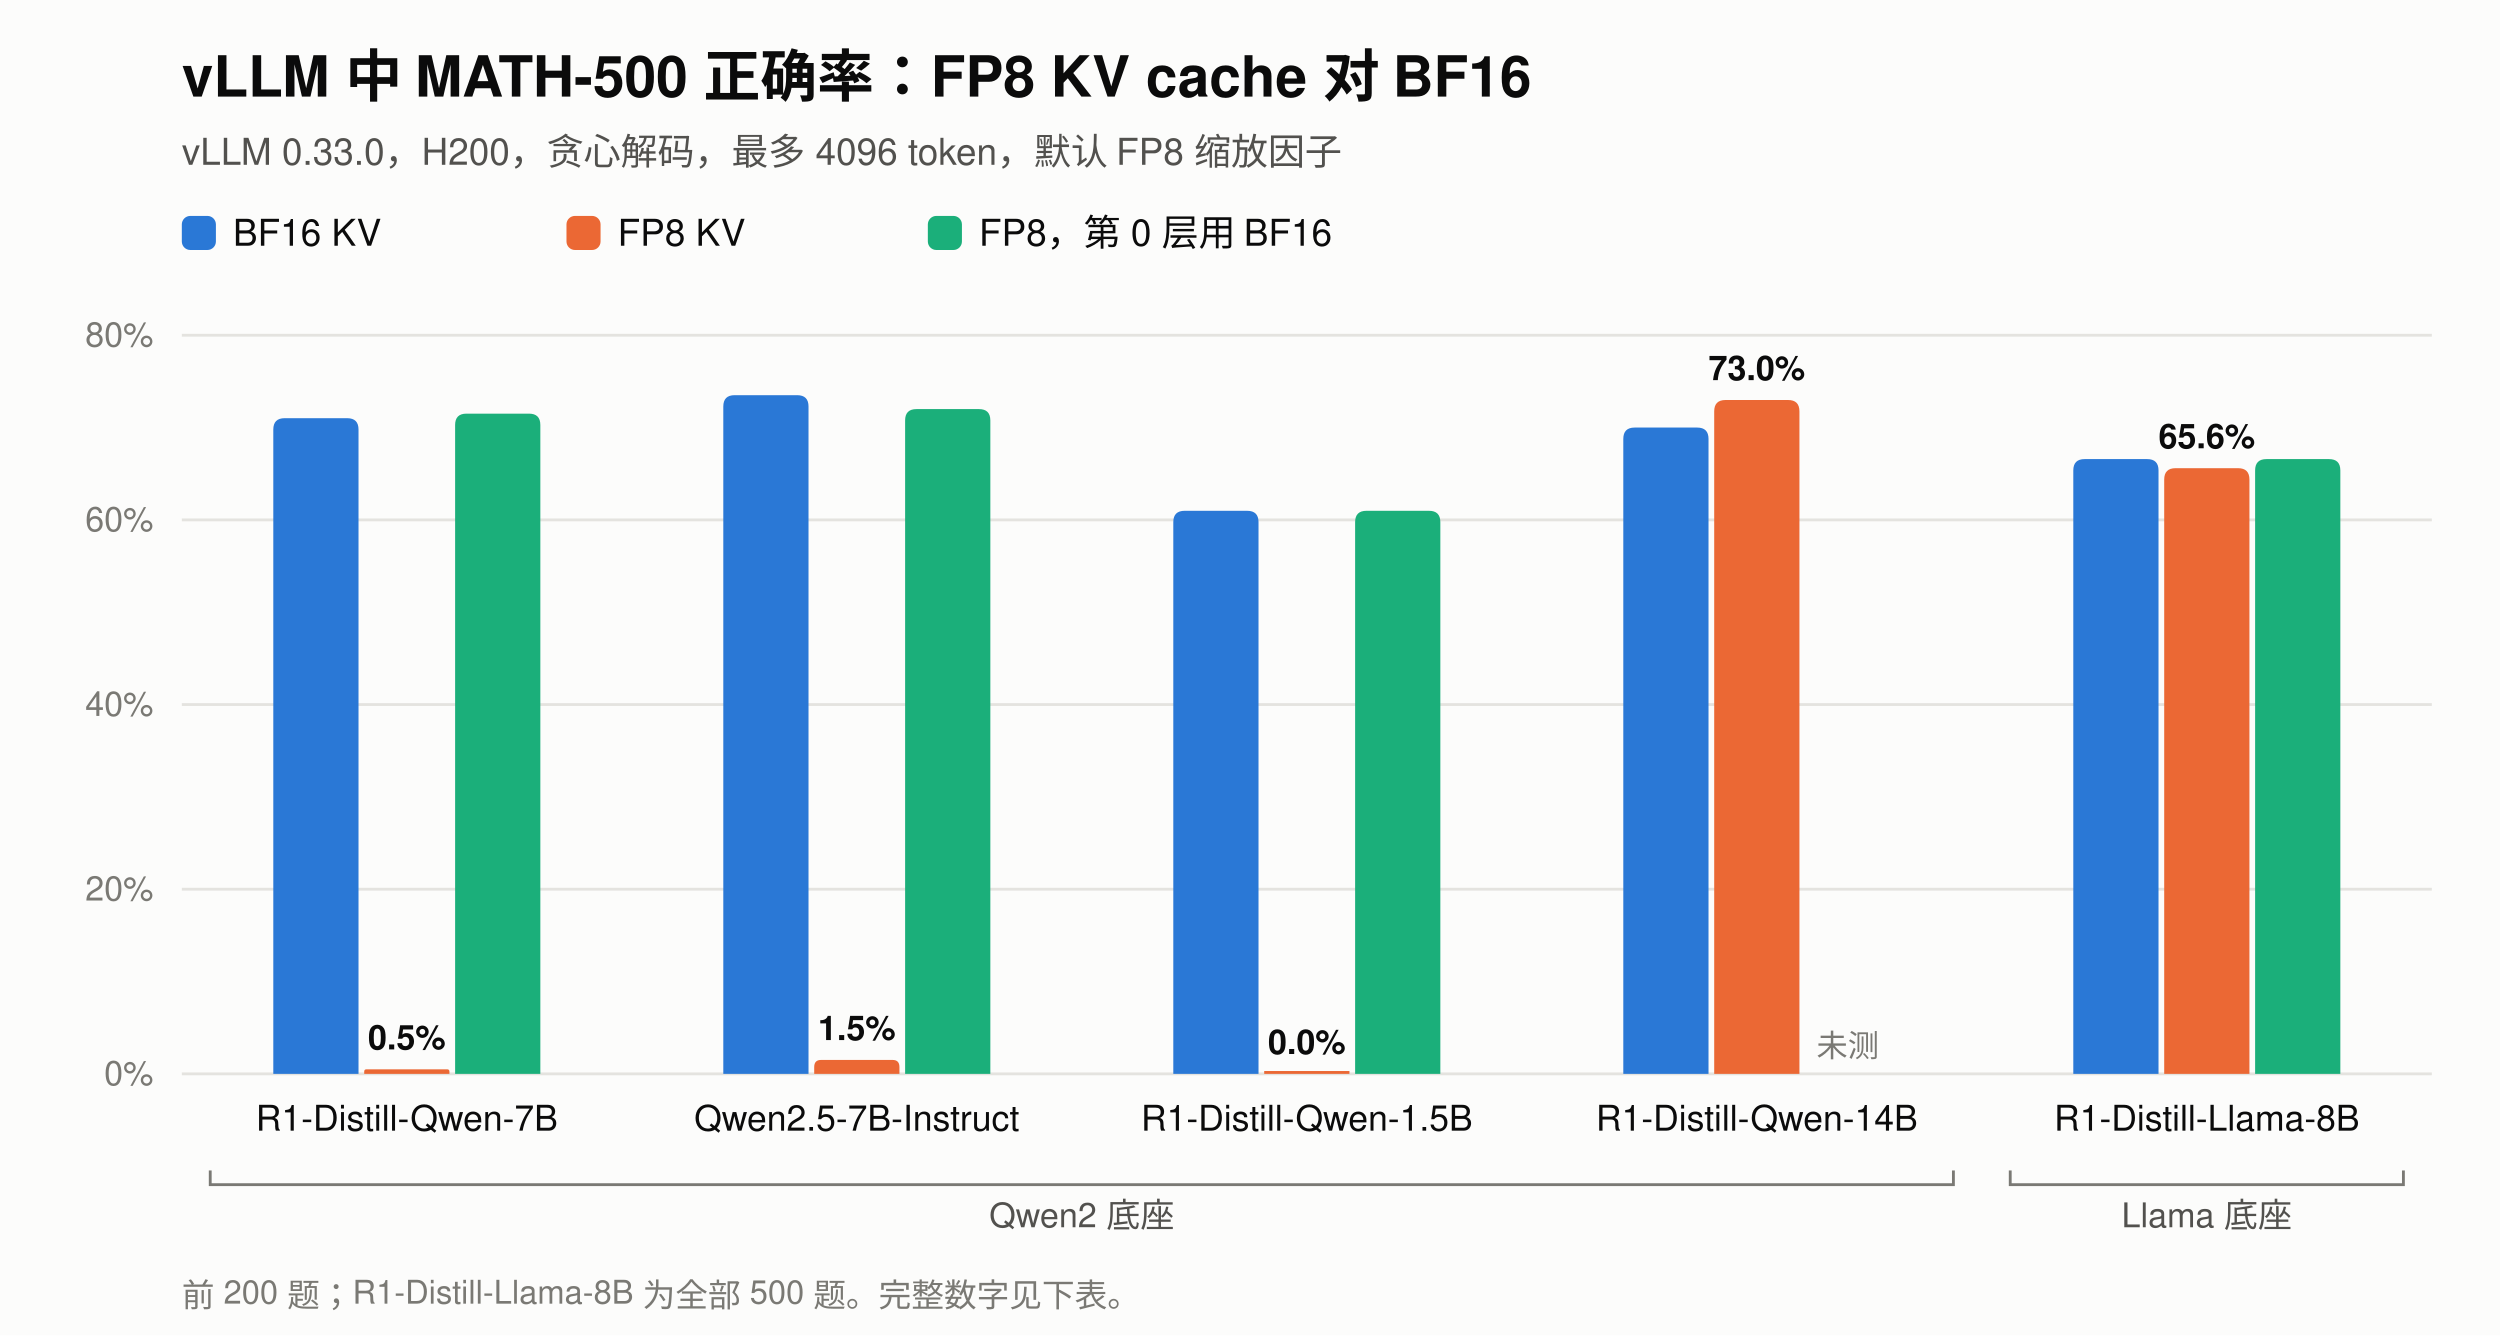
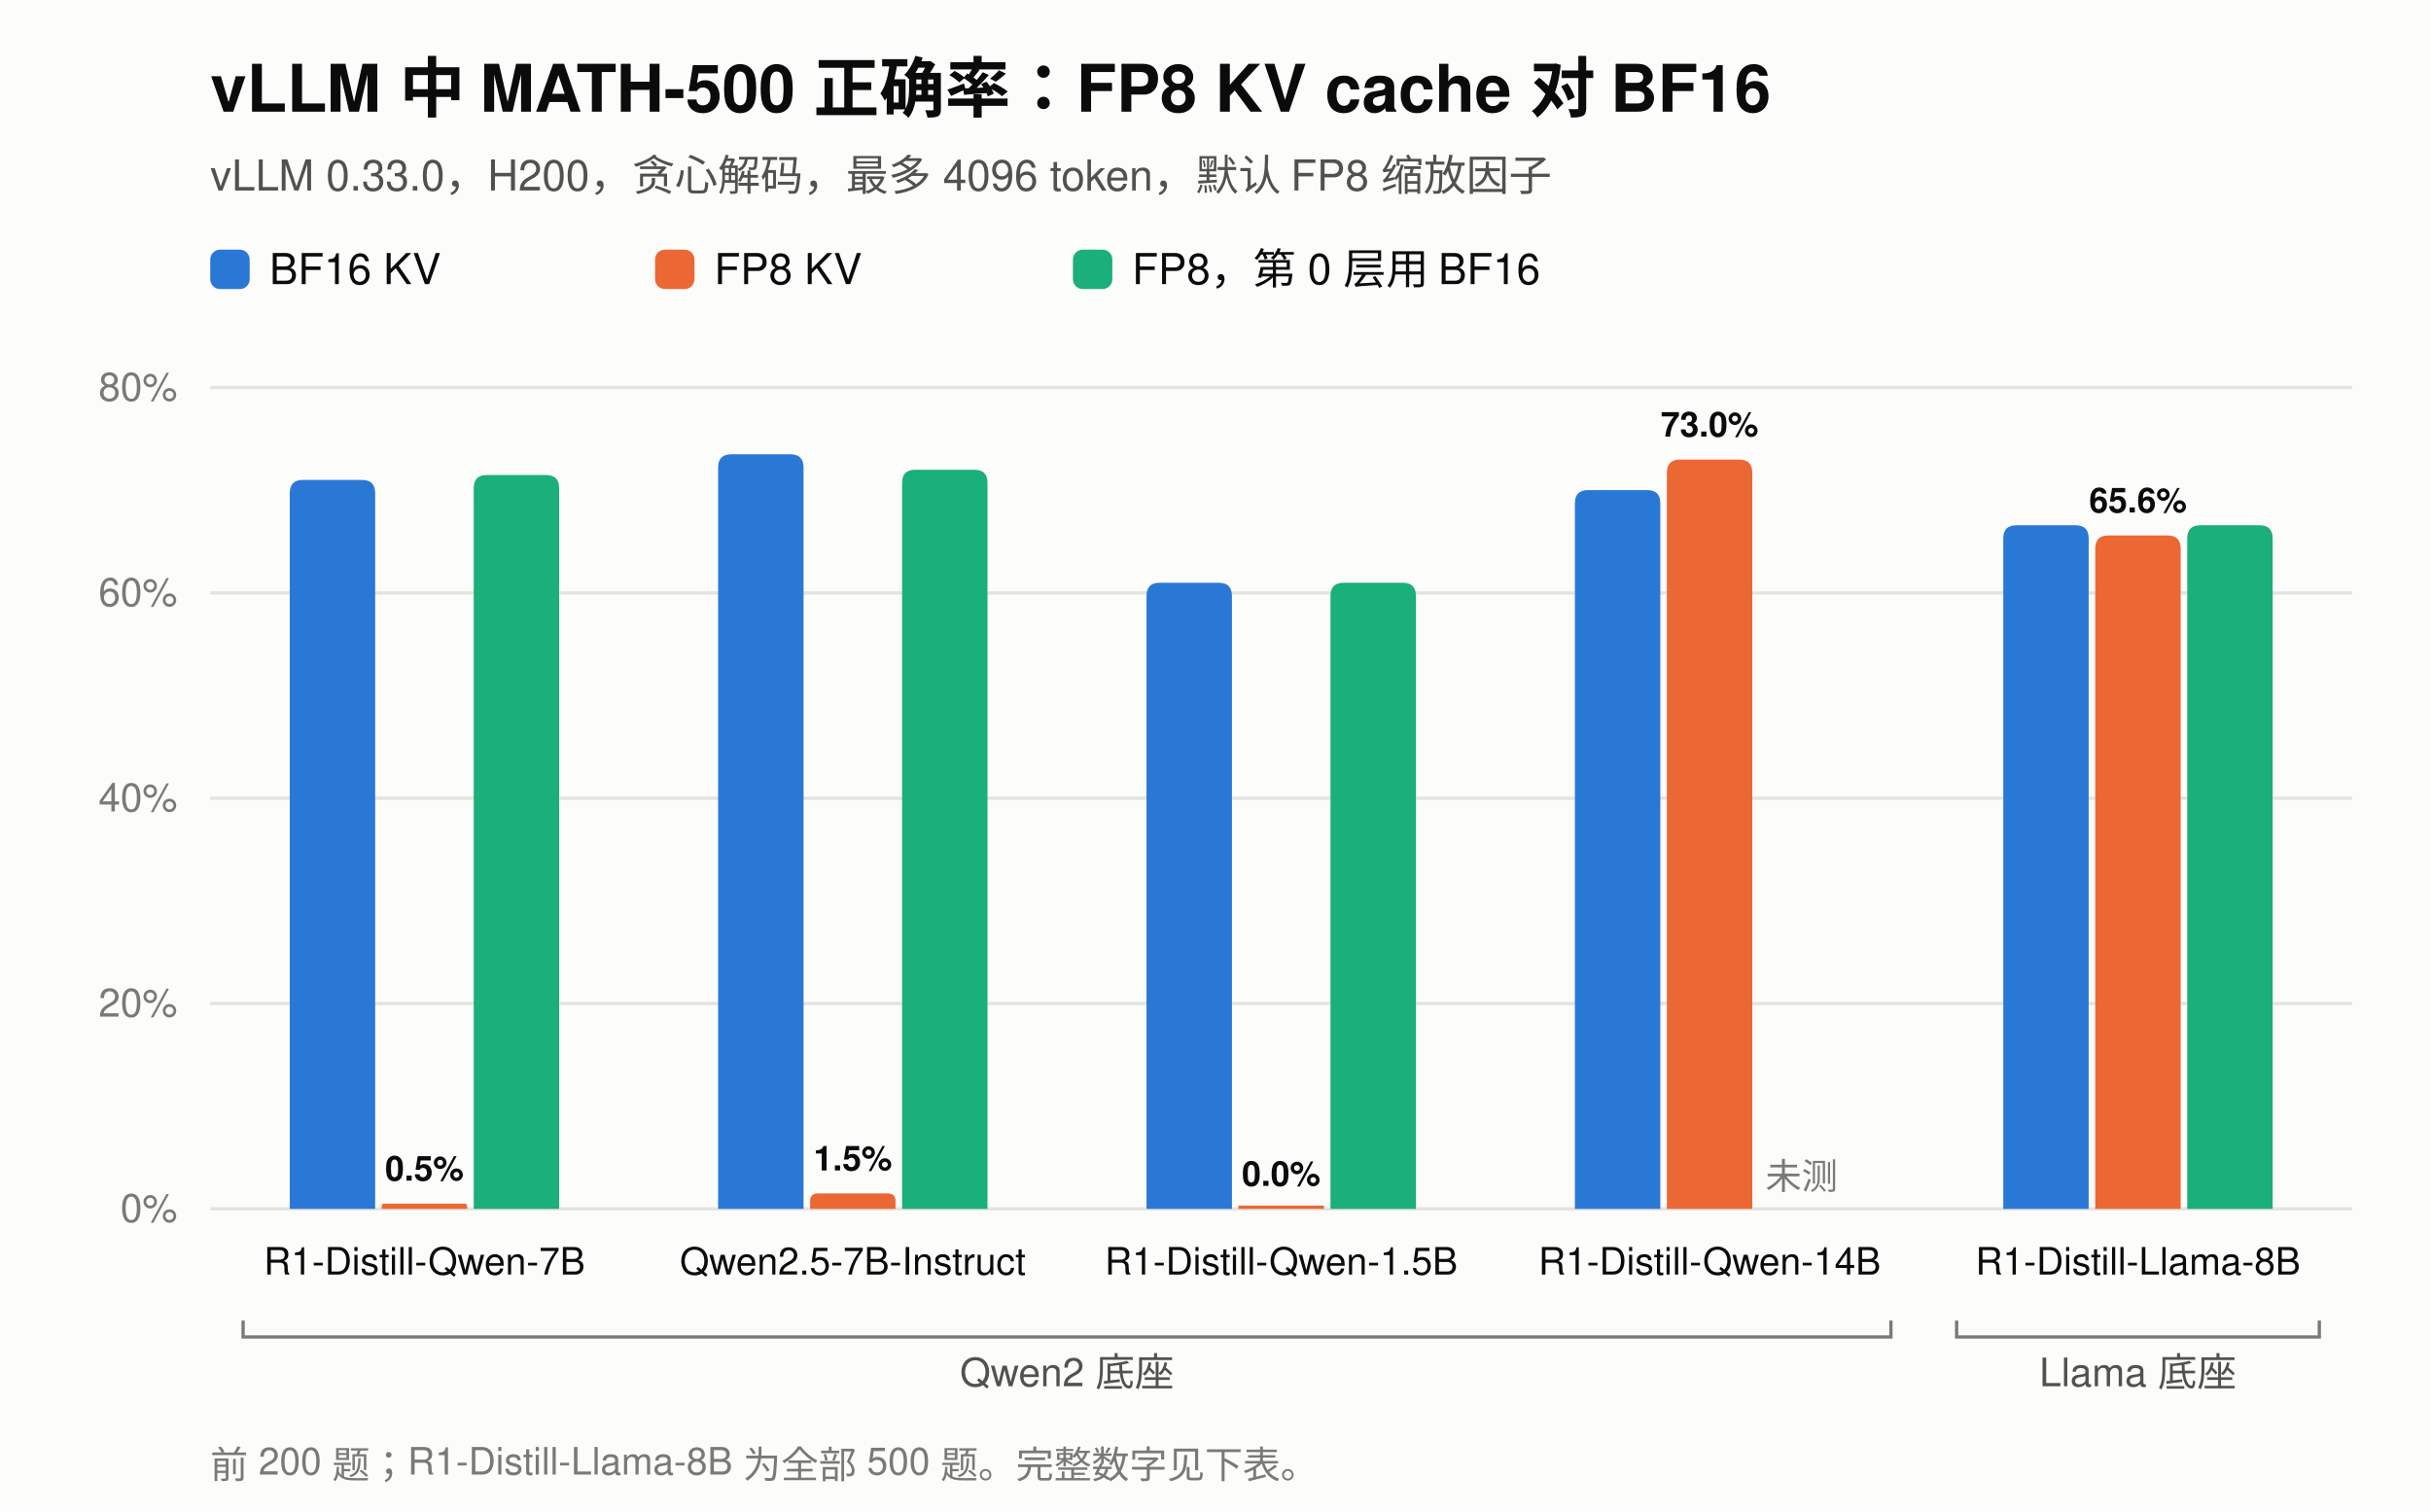
- <svg xmlns="http://www.w3.org/2000/svg" viewBox="0 0 880 470" width="100%" role="img" aria-label="vLLM 中 MATH-500 正确率：FP8 KV cache 对 BF16" style="font-family:-apple-system, BlinkMacSystemFont, 'Segoe UI', 'PingFang SC', 'Noto Sans SC', Helvetica, Arial, sans-serif;max-width:880px">
-   <rect width="880" height="470" fill="#fcfcfb" />
+ <svg xmlns="http://www.w3.org/2000/svg" viewBox="0 0 740 460" width="100%" role="img" aria-label="vLLM 中 MATH-500 正确率：FP8 KV cache 对 BF16" style="font-family:-apple-system, BlinkMacSystemFont, 'Segoe UI', 'PingFang SC', 'Noto Sans SC', Helvetica, Arial, sans-serif;max-width:740px">
+   <rect width="740" height="460" fill="#fcfcfb" />
  <text x="64" y="34" font-size="20" font-weight="600" fill="#0b0b0b">vLLM 中 MATH-500 正确率：FP8 KV cache 对 BF16</text>
  <text x="64" y="58" font-size="13" fill="#52514e">vLLM 0.33.0，H200，贪心解码，最多 4096 token，默认 FP8 缩放因子</text>
  <rect x="64" y="76" width="12" height="12" rx="3" fill="#2a78d6" />
  <text x="82" y="86.5" font-size="13" fill="#0b0b0b">BF16 KV</text>
  <rect x="199.4" y="76" width="12" height="12" rx="3" fill="#eb6834" />
  <text x="217.4" y="86.5" font-size="13" fill="#0b0b0b">FP8 KV</text>
  <rect x="326.6" y="76" width="12" height="12" rx="3" fill="#1baf7a" />
  <text x="344.6" y="86.5" font-size="13" fill="#0b0b0b">FP8，第 0 层用 BF16</text>
-   <line x1="64" x2="856" y1="378.0" y2="378.0" stroke="#e4e3df" stroke-width="1" />
-   <text x="54" y="382.0" font-size="12" fill="#7a7974" text-anchor="end">0%</text>
-   <line x1="64" x2="856" y1="313.0" y2="313.0" stroke="#e4e3df" stroke-width="1" />
-   <text x="54" y="317.0" font-size="12" fill="#7a7974" text-anchor="end">20%</text>
-   <line x1="64" x2="856" y1="248.0" y2="248.0" stroke="#e4e3df" stroke-width="1" />
-   <text x="54" y="252.0" font-size="12" fill="#7a7974" text-anchor="end">40%</text>
-   <line x1="64" x2="856" y1="183.0" y2="183.0" stroke="#e4e3df" stroke-width="1" />
-   <text x="54" y="187.0" font-size="12" fill="#7a7974" text-anchor="end">60%</text>
-   <line x1="64" x2="856" y1="118.0" y2="118.0" stroke="#e4e3df" stroke-width="1" />
+   <line x1="64" x2="716" y1="368.0" y2="368.0" stroke="#e4e3df" stroke-width="1" />
+   <text x="54" y="372.0" font-size="12" fill="#7a7974" text-anchor="end">0%</text>
+   <line x1="64" x2="716" y1="305.5" y2="305.5" stroke="#e4e3df" stroke-width="1" />
+   <text x="54" y="309.5" font-size="12" fill="#7a7974" text-anchor="end">20%</text>
+   <line x1="64" x2="716" y1="243.0" y2="243.0" stroke="#e4e3df" stroke-width="1" />
+   <text x="54" y="247.0" font-size="12" fill="#7a7974" text-anchor="end">40%</text>
+   <line x1="64" x2="716" y1="180.5" y2="180.5" stroke="#e4e3df" stroke-width="1" />
+   <text x="54" y="184.5" font-size="12" fill="#7a7974" text-anchor="end">60%</text>
+   <line x1="64" x2="716" y1="118.0" y2="118.0" stroke="#e4e3df" stroke-width="1" />
  <text x="54" y="122.0" font-size="12" fill="#7a7974" text-anchor="end">80%</text>
-   <path d="M96.2,378.0 V151.2 Q96.2,147.2 100.2,147.2 H122.2 Q126.2,147.2 126.2,151.2 V378.0 Z" fill="#2a78d6" />
-   <path d="M128.2,378.0 V377.2 Q128.2,376.4 129.0,376.4 H157.4 Q158.2,376.4 158.2,377.2 V378.0 Z" fill="#eb6834" />
-   <text x="143.2" y="369.4" font-size="12" font-weight="600" fill="#0b0b0b" text-anchor="middle">0.5%</text>
-   <path d="M160.2,378.0 V149.6 Q160.2,145.6 164.2,145.6 H186.2 Q190.2,145.6 190.2,149.6 V378.0 Z" fill="#1baf7a" />
-   <text x="143.2" y="398.0" font-size="12.5" fill="#0b0b0b" text-anchor="middle">R1-Distill-Qwen-7B</text>
-   <path d="M254.6,378.0 V143.1 Q254.6,139.1 258.6,139.1 H280.6 Q284.6,139.1 284.6,143.1 V378.0 Z" fill="#2a78d6" />
-   <path d="M286.6,378.0 V375.6 Q286.6,373.1 289.0,373.1 H314.2 Q316.6,373.1 316.6,375.6 V378.0 Z" fill="#eb6834" />
-   <text x="301.6" y="366.1" font-size="12" font-weight="600" fill="#0b0b0b" text-anchor="middle">1.5%</text>
-   <path d="M318.6,378.0 V148.0 Q318.6,144.0 322.6,144.0 H344.6 Q348.6,144.0 348.6,148.0 V378.0 Z" fill="#1baf7a" />
-   <text x="301.6" y="398.0" font-size="12.5" fill="#0b0b0b" text-anchor="middle">Qwen2.5-7B-Instruct</text>
-   <path d="M413.0,378.0 V183.8 Q413.0,179.8 417.0,179.8 H439.0 Q443.0,179.8 443.0,183.8 V378.0 Z" fill="#2a78d6" />
-   <rect x="445.0" y="377.0" width="30" height="1" fill="#eb6834" />
-   <text x="460.0" y="371.0" font-size="12" font-weight="600" fill="#0b0b0b" text-anchor="middle">0.0%</text>
-   <path d="M477.0,378.0 V183.8 Q477.0,179.8 481.0,179.8 H503.0 Q507.0,179.8 507.0,183.8 V378.0 Z" fill="#1baf7a" />
-   <text x="460.0" y="398.0" font-size="12.5" fill="#0b0b0b" text-anchor="middle">R1-Distill-Qwen-1.5B</text>
-   <path d="M571.4,378.0 V154.5 Q571.4,150.5 575.4,150.5 H597.4 Q601.4,150.5 601.4,154.5 V378.0 Z" fill="#2a78d6" />
-   <path d="M603.4,378.0 V144.8 Q603.4,140.8 607.4,140.8 H629.4 Q633.4,140.8 633.4,144.8 V378.0 Z" fill="#eb6834" />
-   <text x="618.4" y="133.8" font-size="12" font-weight="600" fill="#0b0b0b" text-anchor="middle">73.0%</text>
-   <text x="650.4" y="372.0" font-size="11" fill="#7a7974" text-anchor="middle">未测</text>
-   <text x="618.4" y="398.0" font-size="12.5" fill="#0b0b0b" text-anchor="middle">R1-Distill-Qwen-14B</text>
-   <path d="M729.8,378.0 V165.6 Q729.8,161.6 733.8,161.6 H755.8 Q759.8,161.6 759.8,165.6 V378.0 Z" fill="#2a78d6" />
-   <path d="M761.8,378.0 V168.8 Q761.8,164.8 765.8,164.8 H787.8 Q791.8,164.8 791.8,168.8 V378.0 Z" fill="#eb6834" />
-   <text x="776.8" y="157.8" font-size="12" font-weight="600" fill="#0b0b0b" text-anchor="middle">65.6%</text>
-   <path d="M793.8,378.0 V165.6 Q793.8,161.6 797.8,161.6 H819.8 Q823.8,161.6 823.8,165.6 V378.0 Z" fill="#1baf7a" />
-   <text x="776.8" y="398.0" font-size="12.5" fill="#0b0b0b" text-anchor="middle">R1-Distill-Llama-8B</text>
-   <path d="M74.0,412.0 v5 H687.6 v-5" fill="none" stroke="#7a7974" stroke-width="1" />
-   <text x="380.8" y="432.0" font-size="12" fill="#52514e" text-anchor="middle">Qwen2 底座</text>
-   <path d="M707.6,412.0 v5 H846.0 v-5" fill="none" stroke="#7a7974" stroke-width="1" />
-   <text x="776.8" y="432.0" font-size="12" fill="#52514e" text-anchor="middle">Llama 底座</text>
-   <text x="64" y="460" font-size="11.5" fill="#7a7974">前 200 题；R1-Distill-Llama-8B 为全部 500 题。完整数字见下表。</text>
+   <path d="M88.2,368.0 V150.1 Q88.2,146.1 92.2,146.1 H110.2 Q114.2,146.1 114.2,150.1 V368.0 Z" fill="#2a78d6" />
+   <path d="M116.2,368.0 V367.2 Q116.2,366.4 117.0,366.4 H141.4 Q142.2,366.4 142.2,367.2 V368.0 Z" fill="#eb6834" />
+   <text x="129.2" y="359.4" font-size="10.5" font-weight="600" fill="#0b0b0b" text-anchor="middle">0.5%</text>
+   <path d="M144.2,368.0 V148.6 Q144.2,144.6 148.2,144.6 H166.2 Q170.2,144.6 170.2,148.6 V368.0 Z" fill="#1baf7a" />
+   <text x="129.2" y="388.0" font-size="11.5" fill="#0b0b0b" text-anchor="middle">R1-Distill-Qwen-7B</text>
+   <path d="M218.6,368.0 V142.3 Q218.6,138.3 222.6,138.3 H240.6 Q244.6,138.3 244.6,142.3 V368.0 Z" fill="#2a78d6" />
+   <path d="M246.6,368.0 V365.7 Q246.6,363.3 248.9,363.3 H270.3 Q272.6,363.3 272.6,365.7 V368.0 Z" fill="#eb6834" />
+   <text x="259.6" y="356.3" font-size="10.5" font-weight="600" fill="#0b0b0b" text-anchor="middle">1.5%</text>
+   <path d="M274.6,368.0 V147.0 Q274.6,143.0 278.6,143.0 H296.6 Q300.6,143.0 300.6,147.0 V368.0 Z" fill="#1baf7a" />
+   <text x="259.6" y="388.0" font-size="11.5" fill="#0b0b0b" text-anchor="middle">Qwen2.5-7B-Instruct</text>
+   <path d="M349.0,368.0 V181.4 Q349.0,177.4 353.0,177.4 H371.0 Q375.0,177.4 375.0,181.4 V368.0 Z" fill="#2a78d6" />
+   <rect x="377.0" y="367.0" width="26" height="1" fill="#eb6834" />
+   <text x="390.0" y="361.0" font-size="10.5" font-weight="600" fill="#0b0b0b" text-anchor="middle">0.0%</text>
+   <path d="M405.0,368.0 V181.4 Q405.0,177.4 409.0,177.4 H427.0 Q431.0,177.4 431.0,181.4 V368.0 Z" fill="#1baf7a" />
+   <text x="390.0" y="388.0" font-size="11.5" fill="#0b0b0b" text-anchor="middle">R1-Distill-Qwen-1.5B</text>
+   <path d="M479.4,368.0 V153.2 Q479.4,149.2 483.4,149.2 H501.4 Q505.4,149.2 505.4,153.2 V368.0 Z" fill="#2a78d6" />
+   <path d="M507.4,368.0 V143.9 Q507.4,139.9 511.4,139.9 H529.4 Q533.4,139.9 533.4,143.9 V368.0 Z" fill="#eb6834" />
+   <text x="520.4" y="132.9" font-size="10.5" font-weight="600" fill="#0b0b0b" text-anchor="middle">73.0%</text>
+   <text x="548.4" y="362.0" font-size="11" fill="#7a7974" text-anchor="middle">未测</text>
+   <text x="520.4" y="388.0" font-size="11.5" fill="#0b0b0b" text-anchor="middle">R1-Distill-Qwen-14B</text>
+   <path d="M609.8,368.0 V163.9 Q609.8,159.9 613.8,159.9 H631.8 Q635.8,159.9 635.8,163.9 V368.0 Z" fill="#2a78d6" />
+   <path d="M637.8,368.0 V167.0 Q637.8,163.0 641.8,163.0 H659.8 Q663.8,163.0 663.8,167.0 V368.0 Z" fill="#eb6834" />
+   <text x="650.8" y="156.0" font-size="10.5" font-weight="600" fill="#0b0b0b" text-anchor="middle">65.6%</text>
+   <path d="M665.8,368.0 V163.9 Q665.8,159.9 669.8,159.9 H687.8 Q691.8,159.9 691.8,163.9 V368.0 Z" fill="#1baf7a" />
+   <text x="650.8" y="388.0" font-size="11.5" fill="#0b0b0b" text-anchor="middle">R1-Distill-Llama-8B</text>
+   <path d="M74.0,402.0 v5 H575.6 v-5" fill="none" stroke="#7a7974" stroke-width="1" />
+   <text x="324.8" y="422.0" font-size="12" fill="#52514e" text-anchor="middle">Qwen2 底座</text>
+   <path d="M595.6,402.0 v5 H706.0 v-5" fill="none" stroke="#7a7974" stroke-width="1" />
+   <text x="650.8" y="422.0" font-size="12" fill="#52514e" text-anchor="middle">Llama 底座</text>
+   <text x="64" y="450" font-size="11.5" fill="#7a7974">前 200 题；R1-Distill-Llama-8B 为全部 500 题。完整数字见下表。</text>
</svg>
